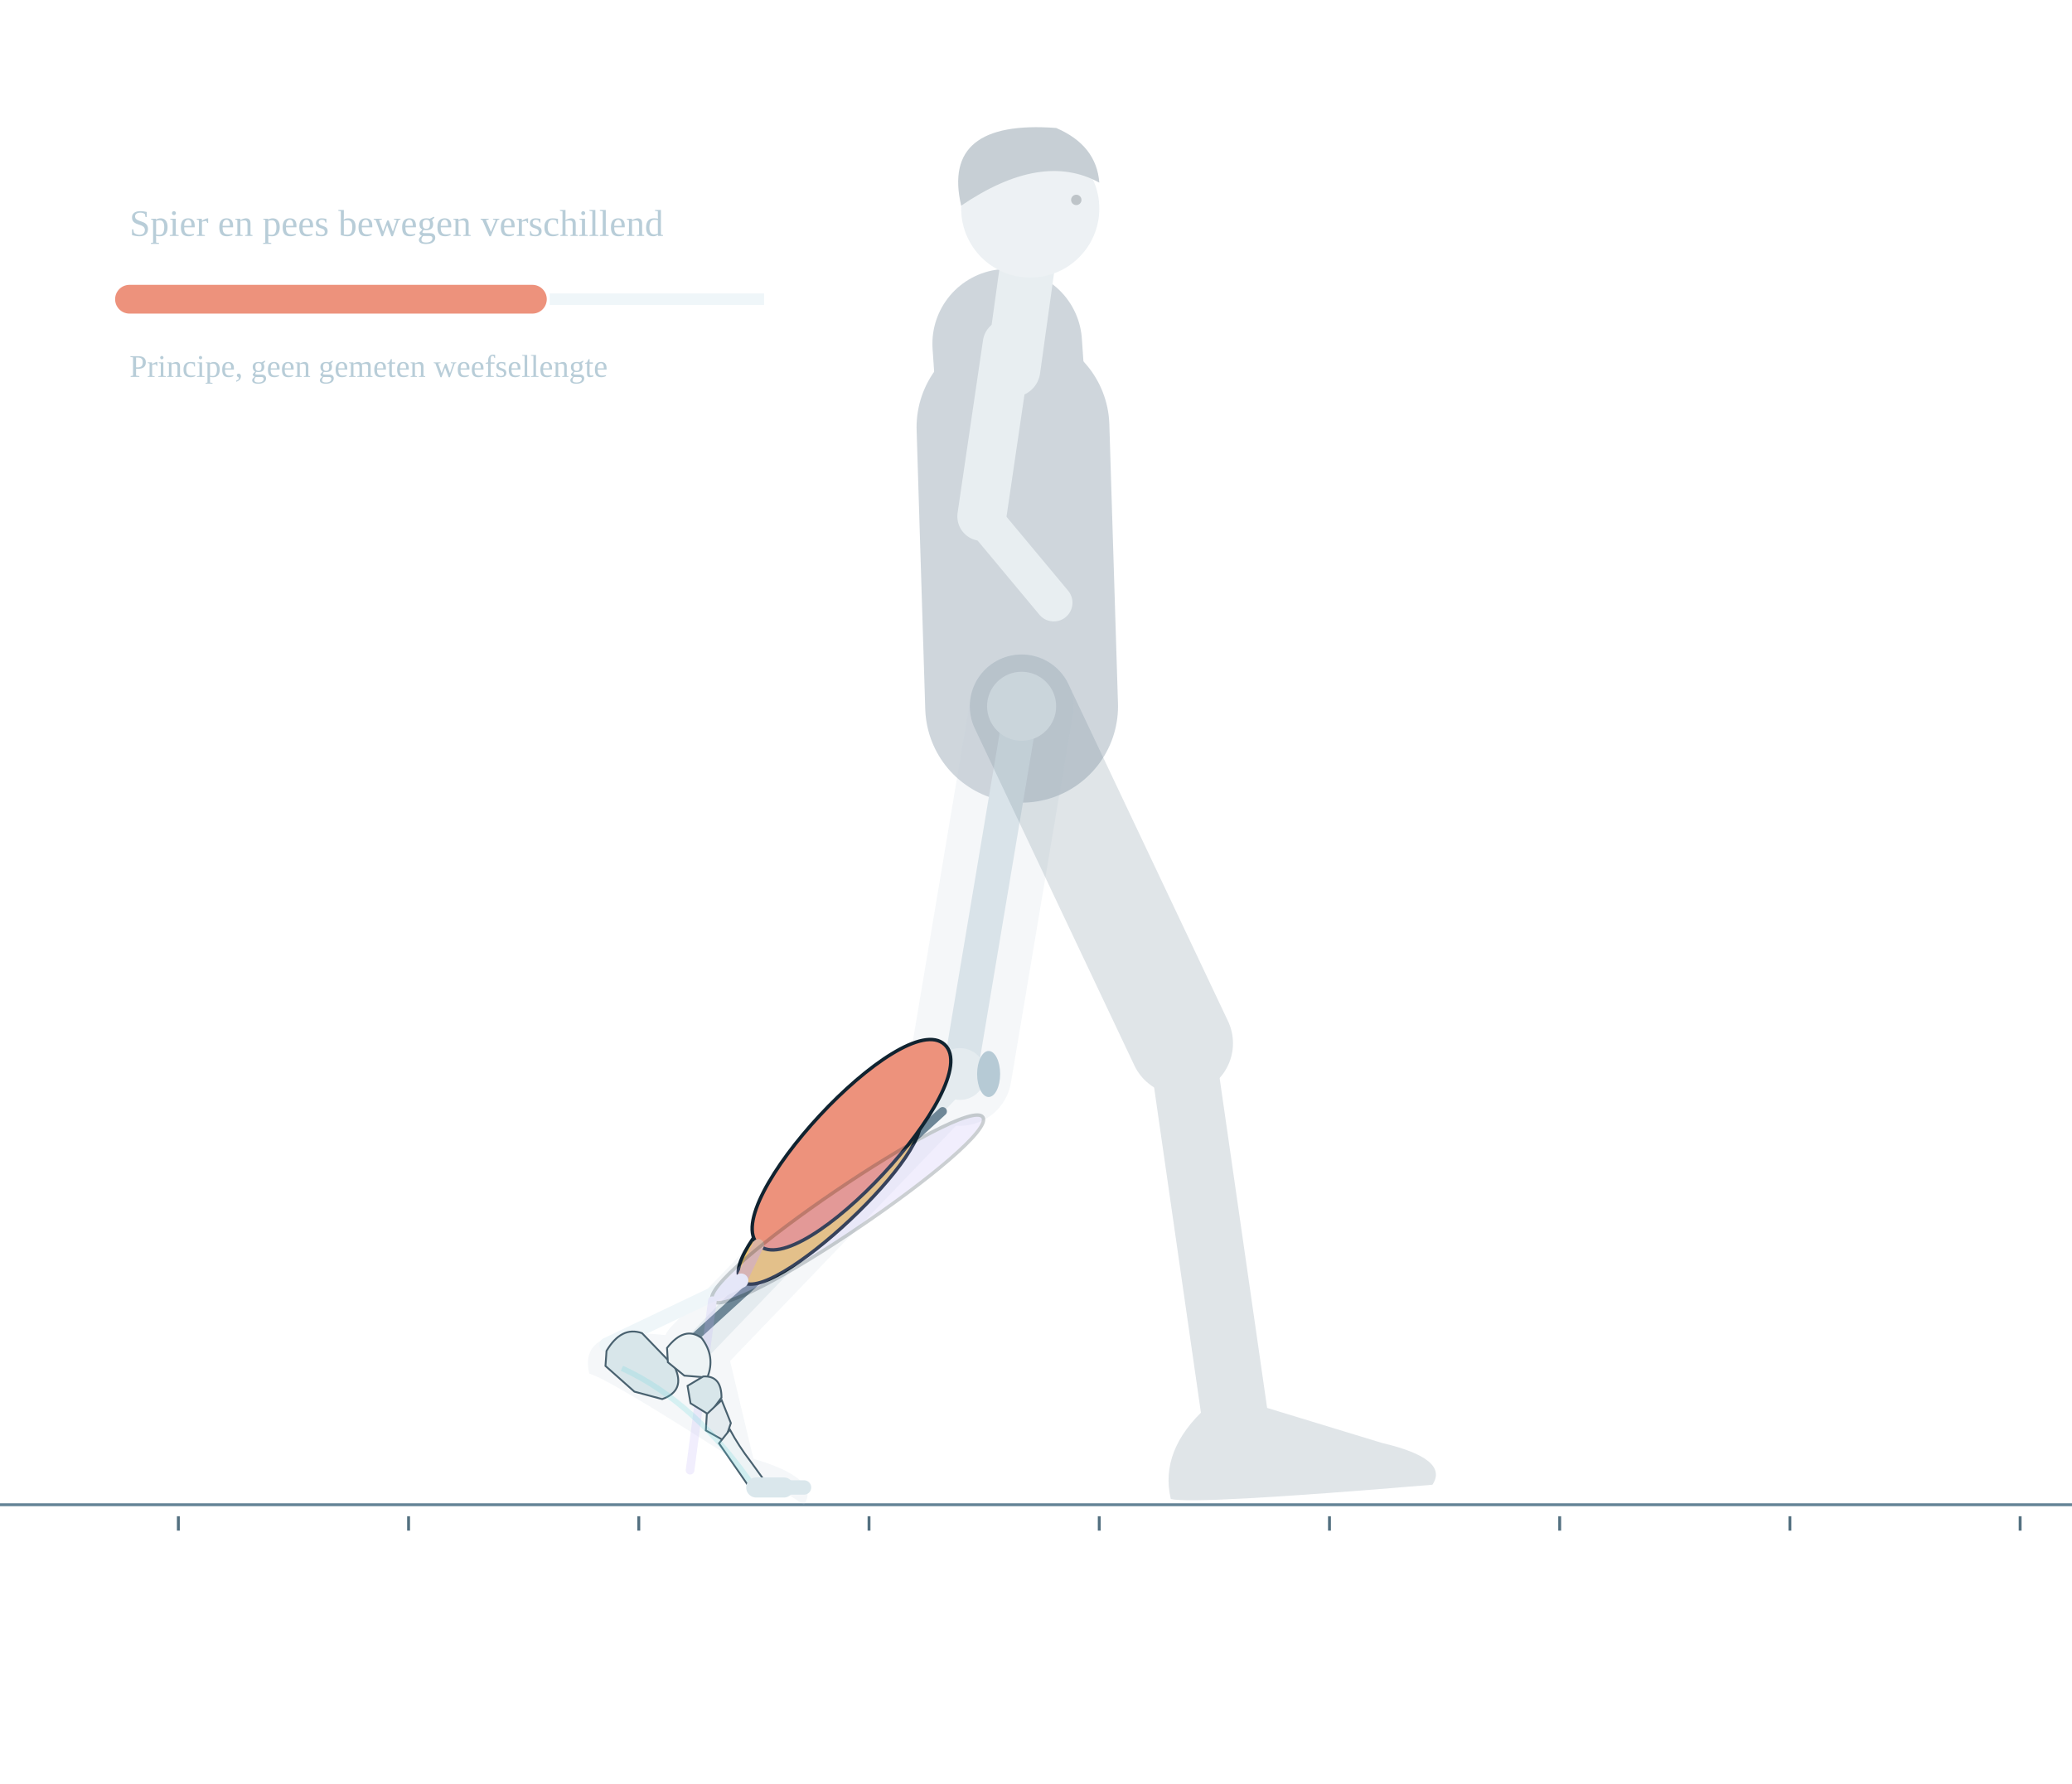
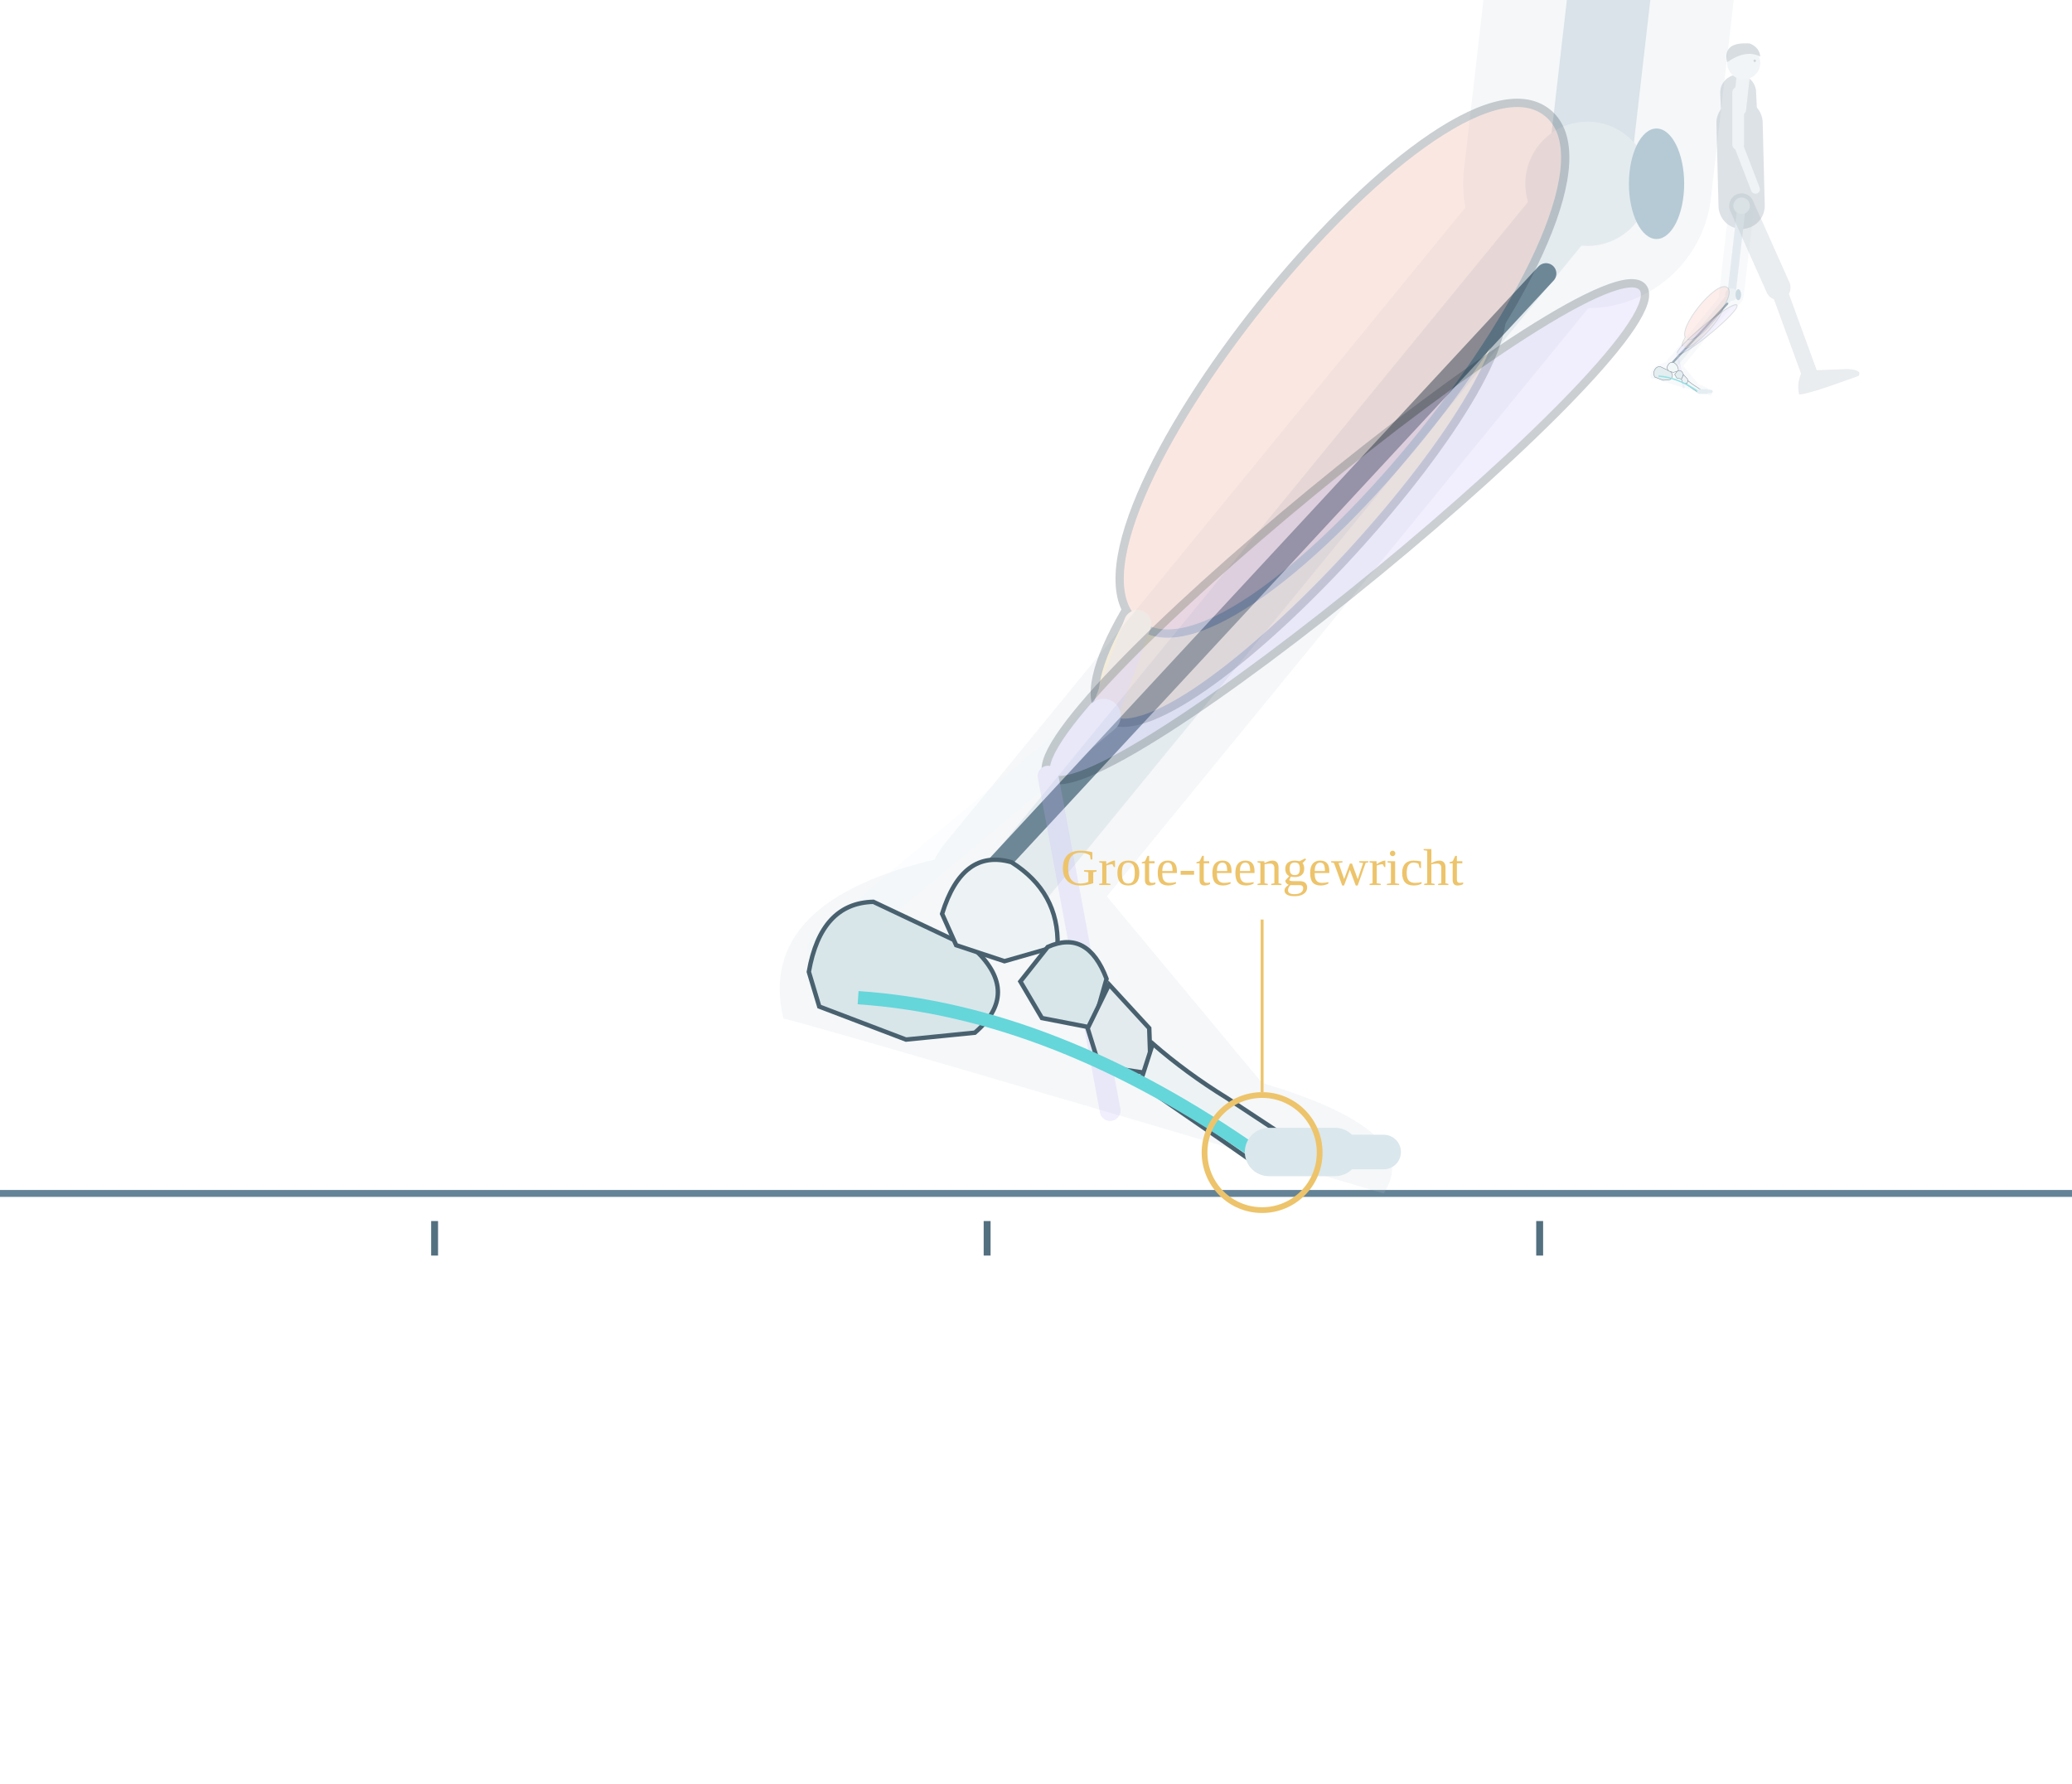
<svg xmlns="http://www.w3.org/2000/svg" viewBox="0 0 720 620" role="img" aria-labelledby="still-4-title">
-   <g transform="">
+   <g transform="translate(365 350) scale(2.4) translate(-262.4392 -496)">
    <path d="M-1600,523H2200" stroke="#648396" stroke-width="1" />
-     <path d="M-18.023,527v5" stroke="#537080" />
-     <path d="M61.977,527v5" stroke="#537080" />
-     <path d="M141.977,527v5" stroke="#537080" />
-     <path d="M221.977,527v5" stroke="#537080" />
-     <path d="M301.977,527v5" stroke="#537080" />
-     <path d="M381.977,527v5" stroke="#537080" />
-     <path d="M461.977,527v5" stroke="#537080" />
-     <path d="M541.977,527v5" stroke="#537080" />
-     <path d="M621.977,527v5" stroke="#537080" />
-     <path d="M701.977,527v5" stroke="#537080" />
-     <path d="M781.977,527v5" stroke="#537080" />
-     <path d="M861.977,527v5" stroke="#537080" />
-     <path d="M941.977,527v5" stroke="#537080" />
-     <path d="M1021.977,527v5" stroke="#537080" />
-     <path d="M1101.977,527v5" stroke="#537080" />
-     <g opacity="0.28">
-       <path d="M355,245.48L352,148.48" stroke="#526D82" stroke-width="67" stroke-linecap="round" fill="none" />
-       <path d="M352,148.48L350,119.48" stroke="#526D82" stroke-width="52" stroke-linecap="round" fill="none" />
-       <path d="M350,119.48L341.17,179.48" stroke="#AEC3CD" stroke-width="17" stroke-linecap="round" fill="none" />
-       <path d="M341.17,179.48L366.17,209.48" stroke="#AEC3CD" stroke-width="13" stroke-linecap="round" fill="none" />
-       <path d="M352,128.48L358,85.48" stroke="#AEC3CD" stroke-width="19" stroke-linecap="round" fill="none" />
-       <circle cx="358" cy="72.48" r="24" fill="#BDCDD6" />
-       <path d="M334,71.477 Q327,41.477 367,44.477 Q381,50.477 382,63.477 Q362,52.477 334,71.477" fill="#365367" />
-       <circle cx="374" cy="69.48" r="1.8" fill="#142A3A" />
+     <path d="M-66.72,527v5" stroke="#537080" />
+     <path d="M13.28,527v5" stroke="#537080" />
+     <path d="M93.28,527v5" stroke="#537080" />
+     <path d="M173.28,527v5" stroke="#537080" />
+     <path d="M253.28,527v5" stroke="#537080" />
+     <path d="M333.28,527v5" stroke="#537080" />
+     <path d="M413.28,527v5" stroke="#537080" />
+     <path d="M493.28,527v5" stroke="#537080" />
+     <path d="M573.28,527v5" stroke="#537080" />
+     <path d="M653.28,527v5" stroke="#537080" />
+     <path d="M733.28,527v5" stroke="#537080" />
+     <path d="M813.28,527v5" stroke="#537080" />
+     <path d="M893.28,527v5" stroke="#537080" />
+     <path d="M973.28,527v5" stroke="#537080" />
+     <path d="M1053.28,527v5" stroke="#537080" />
+     <g opacity=".16">
+       <path d="M355,248.03L340.2,376.78" stroke="#BDCDDA" stroke-width="36" stroke-linecap="round" fill="none" />
+       <path d="M340.2,376.78L256.1,479.56" stroke="#BDCDDA" stroke-width="23" stroke-linecap="round" fill="none" />
+       <path d="M246.1,474.56 Q219.78,480.66 223.78,497.66 Q231.78,499.66 310.69,523 Q316.69,514 293.09,507 L266.1,474.56Z" fill="#BDCDDA" />
    </g>
-     <g opacity=".16">
-       <path d="M355,245.48L333.54,373.29" stroke="#BDCDDA" stroke-width="36" stroke-linecap="round" fill="none" />
-       <path d="M333.54,373.29L241.56,469.07" stroke="#BDCDDA" stroke-width="23" stroke-linecap="round" fill="none" />
-       <path d="M231.56,464.07 Q200.76,460.44 204.76,477.44 Q212.76,479.44 279.39,523 Q285.39,514 261.79,507 L251.56,464.07Z" fill="#BDCDDA" />
-     </g>
-     <path d="M355,245.48L333.54,373.29" stroke="#D9E3E9" stroke-width="12" stroke-linecap="round" fill="none" />
-     <circle cx="355" cy="245.48" r="12" fill="#E4EBEF" />
-     <circle cx="333.54" cy="373.29" r="9" fill="#E4EBEF" />
-     <path d="M333.54,373.29L241.56,469.07" stroke="#E4EBEF" stroke-width="10" stroke-linecap="round" fill="none" />
-     <path d="M327.54,386.29L234.56,471.07" stroke="#6E8797" stroke-width="3" stroke-linecap="round" fill="none" />
-     <ellipse cx="343.541" cy="373.288" rx="4" ry="8" fill="#B6CAD5" />
-     <g opacity="1">
-       <path d="M318.74,387.66 C309.16,377.45 247.97,434.92 257.55,445.13 C267.14,455.33 328.33,397.86 318.74,387.66" fill="#EDC46B" stroke="#102330" stroke-width="1.2" />
-       <path d="M328.26,363.06 C313.61,349.44 248.87,419.05 263.51,432.67 C278.16,446.29 342.9,376.68 328.26,363.06" fill="#ED927C" stroke="#102330" stroke-width="1.2" />
-       <path d="M263.51,432.67L257.55,445.13" stroke="#DCB4A2" stroke-width="4" stroke-linecap="round" fill="none" />
-       <path d="M257.55,445.13L210.76,467.44" stroke="#EFF6F9" stroke-width="5" stroke-linecap="round" fill="none" />
+     <path d="M355,248.03L340.2,376.78" stroke="#D9E3E9" stroke-width="12" stroke-linecap="round" fill="none" />
+     <circle cx="355" cy="248.03" r="12" fill="#E4EBEF" />
+     <circle cx="340.2" cy="376.78" r="9" fill="#E4EBEF" />
+     <path d="M340.2,376.78L256.1,479.56" stroke="#E4EBEF" stroke-width="10" stroke-linecap="round" fill="none" />
+     <path d="M334.2,389.78L249.1,481.56" stroke="#6E8797" stroke-width="3" stroke-linecap="round" fill="none" />
+     <ellipse cx="350.202" cy="376.779" rx="4" ry="8" fill="#B6CAD5" />
+     <g opacity="0.22">
+       <path d="M326.59,392.2 C316.26,382.74 259.8,444.41 270.13,453.86 C280.45,463.32 336.91,401.65 326.59,392.2" fill="#EDC46B" stroke="#102330" stroke-width="1.2" />
+       <path d="M334.39,366.48 C318.78,353.97 259.45,427.99 275.06,440.5 C290.67,453.01 349.99,378.99 334.39,366.48" fill="#ED927C" stroke="#102330" stroke-width="1.2" />
+       <path d="M275.06,440.5L270.13,453.86" stroke="#DCB4A2" stroke-width="4" stroke-linecap="round" fill="none" />
+       <path d="M270.13,453.86L229.78,487.66" stroke="#EFF6F9" stroke-width="5" stroke-linecap="round" fill="none" />
    </g>
    <g opacity="0.22">
-       <path d="M341.54,388.29 C335.93,380.01 241.94,443.8 247.56,452.07 C253.17,460.35 347.16,396.56 341.54,388.29" fill="#BDB0F5" stroke="#102330" stroke-width="1.2" />
-       <path d="M247.56,452.07L239.79,511" stroke="#BDB0F5" stroke-width="3" stroke-linecap="round" fill="none" />
+       <path d="M348.2,391.78 C341.85,384.05 255.75,454.83 262.1,462.56 C268.45,470.28 354.55,399.5 348.2,391.78" fill="#BDB0F5" stroke="#102330" stroke-width="1.2" />
+       <path d="M262.1,462.56L271.09,511" stroke="#BDB0F5" stroke-width="3" stroke-linecap="round" fill="none" />
    </g>
-     <g transform="translate(212.76,476.44) rotate(41.59674) scale(.32)">
+     <g transform="translate(231.78,496.66) rotate(20.85566) scale(.32)">
      <path d="M-19,-12 Q-25,-43 -3,-52 L48,-48 Q74,-37 61,-13 L33,1 -9,1Z" fill="#D8E6EA" stroke="#49616F" stroke-width="2" />
      <path d="M28,-58 Q26,-89 49,-91 Q74,-86 82,-63 L62,-48 39,-47Z" fill="#EDF3F5" stroke="#49616F" stroke-width="2" />
      <path d="M78,-61 Q92,-75 108,-57 L110,-34 87,-30 72,-42Z" fill="#D8E6EA" stroke="#49616F" stroke-width="2" />
      <path d="M110,-55 L134,-43 142,-24 119,-19 108,-33Z" fill="#E4EBEF" stroke="#49616F" stroke-width="2" />
      <path d="M138,-37 Q157,-30 178,-26 L205,-20 Q217,-10 204,-2 L180,-8 139,-18Z" fill="#EDF3F5" stroke="#49616F" stroke-width="2" />
-       <path d="M6,-9 Q91,-35 201,-7" fill="none" stroke="#65D6DA" stroke-width="6" opacity="0.22" />
+       <path d="M6,-9 Q91,-35 201,-7" fill="none" stroke="#65D6DA" stroke-width="6" opacity="1" />
    </g>
-     <path d="M262.79,517L272.35,517" stroke="#DAE7EC" stroke-width="7" stroke-linecap="round" fill="none" />
-     <path d="M274.35,517L279.39,517" stroke="#DAE7EC" stroke-width="5" stroke-linecap="round" fill="none" />
+     <path d="M294.09,517L303.65,517" stroke="#DAE7EC" stroke-width="7" stroke-linecap="round" fill="none" />
+     <path d="M305.65,517L310.69,517" stroke="#DAE7EC" stroke-width="5" stroke-linecap="round" fill="none" />
+   </g>
+   <g transform="translate(520 12) scale(.24)" opacity=".7">
+     <g opacity="0.28">
+       <path d="M355,248.03L352,128.03" stroke="#526D82" stroke-width="67" stroke-linecap="round" fill="none" />
+       <path d="M352,128.03L350,84.03" stroke="#526D82" stroke-width="52" stroke-linecap="round" fill="none" />
+       <path d="M350,84.03L350,159.03" stroke="#AEC3CD" stroke-width="17" stroke-linecap="round" fill="none" />
+       <path d="M350,159.03L375,224.03" stroke="#AEC3CD" stroke-width="13" stroke-linecap="round" fill="none" />
+       <path d="M352,108.03L358,54.03" stroke="#AEC3CD" stroke-width="19" stroke-linecap="round" fill="none" />
+       <circle cx="358" cy="41.03" r="24" fill="#BDCDD6" />
+       <path d="M334,40.027 Q327,10.027 367,13.027 Q381,19.027 382,32.027 Q362,21.027 334,40.027" fill="#365367" />
+       <circle cx="374" cy="38.03" r="1.8" fill="#142A3A" />
+     </g>
+     <g opacity=".16">
+       <path d="M355,248.03L340.2,376.78" stroke="#BDCDDA" stroke-width="36" stroke-linecap="round" fill="none" />
+       <path d="M340.2,376.78L256.1,479.56" stroke="#BDCDDA" stroke-width="23" stroke-linecap="round" fill="none" />
+       <path d="M246.1,474.56 Q219.78,480.66 223.78,497.66 Q231.78,499.66 310.69,523 Q316.69,514 293.09,507 L266.1,474.56Z" fill="#BDCDDA" />
+     </g>
+     <path d="M355,248.03L340.2,376.78" stroke="#D9E3E9" stroke-width="12" stroke-linecap="round" fill="none" />
+     <circle cx="355" cy="248.03" r="12" fill="#E4EBEF" />
+     <circle cx="340.2" cy="376.78" r="9" fill="#E4EBEF" />
+     <path d="M340.2,376.78L256.1,479.56" stroke="#E4EBEF" stroke-width="10" stroke-linecap="round" fill="none" />
+     <path d="M334.2,389.78L249.1,481.56" stroke="#6E8797" stroke-width="3" stroke-linecap="round" fill="none" />
+     <ellipse cx="350.202" cy="376.779" rx="4" ry="8" fill="#B6CAD5" />
+     <g opacity="0.22">
+       <path d="M326.59,392.2 C316.26,382.74 259.8,444.41 270.13,453.86 C280.45,463.32 336.91,401.65 326.59,392.2" fill="#EDC46B" stroke="#102330" stroke-width="1.2" />
+       <path d="M334.39,366.48 C318.78,353.97 259.45,427.99 275.06,440.5 C290.67,453.01 349.99,378.99 334.39,366.48" fill="#ED927C" stroke="#102330" stroke-width="1.2" />
+       <path d="M275.06,440.5L270.13,453.86" stroke="#DCB4A2" stroke-width="4" stroke-linecap="round" fill="none" />
+       <path d="M270.13,453.86L229.78,487.66" stroke="#EFF6F9" stroke-width="5" stroke-linecap="round" fill="none" />
+     </g>
+     <g opacity="0.22">
+       <path d="M348.2,391.78 C341.85,384.05 255.75,454.83 262.1,462.56 C268.45,470.28 354.55,399.5 348.2,391.78" fill="#BDB0F5" stroke="#102330" stroke-width="1.2" />
+       <path d="M262.1,462.56L271.09,511" stroke="#BDB0F5" stroke-width="3" stroke-linecap="round" fill="none" />
+     </g>
+     <g transform="translate(231.78,496.66) rotate(20.85566) scale(.32)">
+       <path d="M-19,-12 Q-25,-43 -3,-52 L48,-48 Q74,-37 61,-13 L33,1 -9,1Z" fill="#D8E6EA" stroke="#49616F" stroke-width="2" />
+       <path d="M28,-58 Q26,-89 49,-91 Q74,-86 82,-63 L62,-48 39,-47Z" fill="#EDF3F5" stroke="#49616F" stroke-width="2" />
+       <path d="M78,-61 Q92,-75 108,-57 L110,-34 87,-30 72,-42Z" fill="#D8E6EA" stroke="#49616F" stroke-width="2" />
+       <path d="M110,-55 L134,-43 142,-24 119,-19 108,-33Z" fill="#E4EBEF" stroke="#49616F" stroke-width="2" />
+       <path d="M138,-37 Q157,-30 178,-26 L205,-20 Q217,-10 204,-2 L180,-8 139,-18Z" fill="#EDF3F5" stroke="#49616F" stroke-width="2" />
+       <path d="M6,-9 Q91,-35 201,-7" fill="none" stroke="#65D6DA" stroke-width="6" opacity="1" />
+     </g>
+     <path d="M294.09,517L303.65,517" stroke="#DAE7EC" stroke-width="7" stroke-linecap="round" fill="none" />
+     <path d="M305.65,517L310.69,517" stroke="#DAE7EC" stroke-width="5" stroke-linecap="round" fill="none" />
    <g opacity="0.2">
-       <path d="M355,245.48L410.45,362.61" stroke="#637B8C" stroke-width="36" stroke-linecap="round" fill="none" />
-       <path d="M410.45,362.61L429.37,494.06" stroke="#637B8C" stroke-width="23" stroke-linecap="round" fill="none" />
-       <path d="M419.37,489.06 Q402.84,504 406.84,521 Q414.84,523 497.75,516.05 Q503.75,507.05 480.21,501.52 L439.37,489.06Z" fill="#637B8C" />
+       <path d="M355,248.03L407.8,366.38" stroke="#637B8C" stroke-width="36" stroke-linecap="round" fill="none" />
+       <path d="M407.8,366.38L453.31,491.14" stroke="#637B8C" stroke-width="23" stroke-linecap="round" fill="none" />
+       <path d="M443.31,486.14 Q434.15,504 438.15,521 Q446.15,523 524.28,494.42 Q530.28,485.42 507.75,484.46 L463.31,486.14Z" fill="#637B8C" />
    </g>
  </g>
-   <g transform="translate(45 82)">
-     <text fill="#B8CDD8" font-size="13">Spier en pees bewegen verschillend</text>
-     <path d="M0,22H140" stroke="#ED927C" stroke-width="10" stroke-linecap="round" />
-     <path d="M146,22H220.501" stroke="#EFF6F9" stroke-width="4" />
-     <text y="49" fill="#B8CDD8" font-size="11">Principe, geen gemeten weefsellengte</text>
-   </g>
+   <circle cx="438.571" cy="400.6" r="20" fill="none" stroke="#EDC46B" stroke-width="2" />
+   <path d="M438.571,379.6v-60" stroke="#EDC46B" />
+   <text x="438.571" y="307.6" text-anchor="middle" fill="#EDC46B" font-size="18">Grote-teengewricht</text>
</svg>
